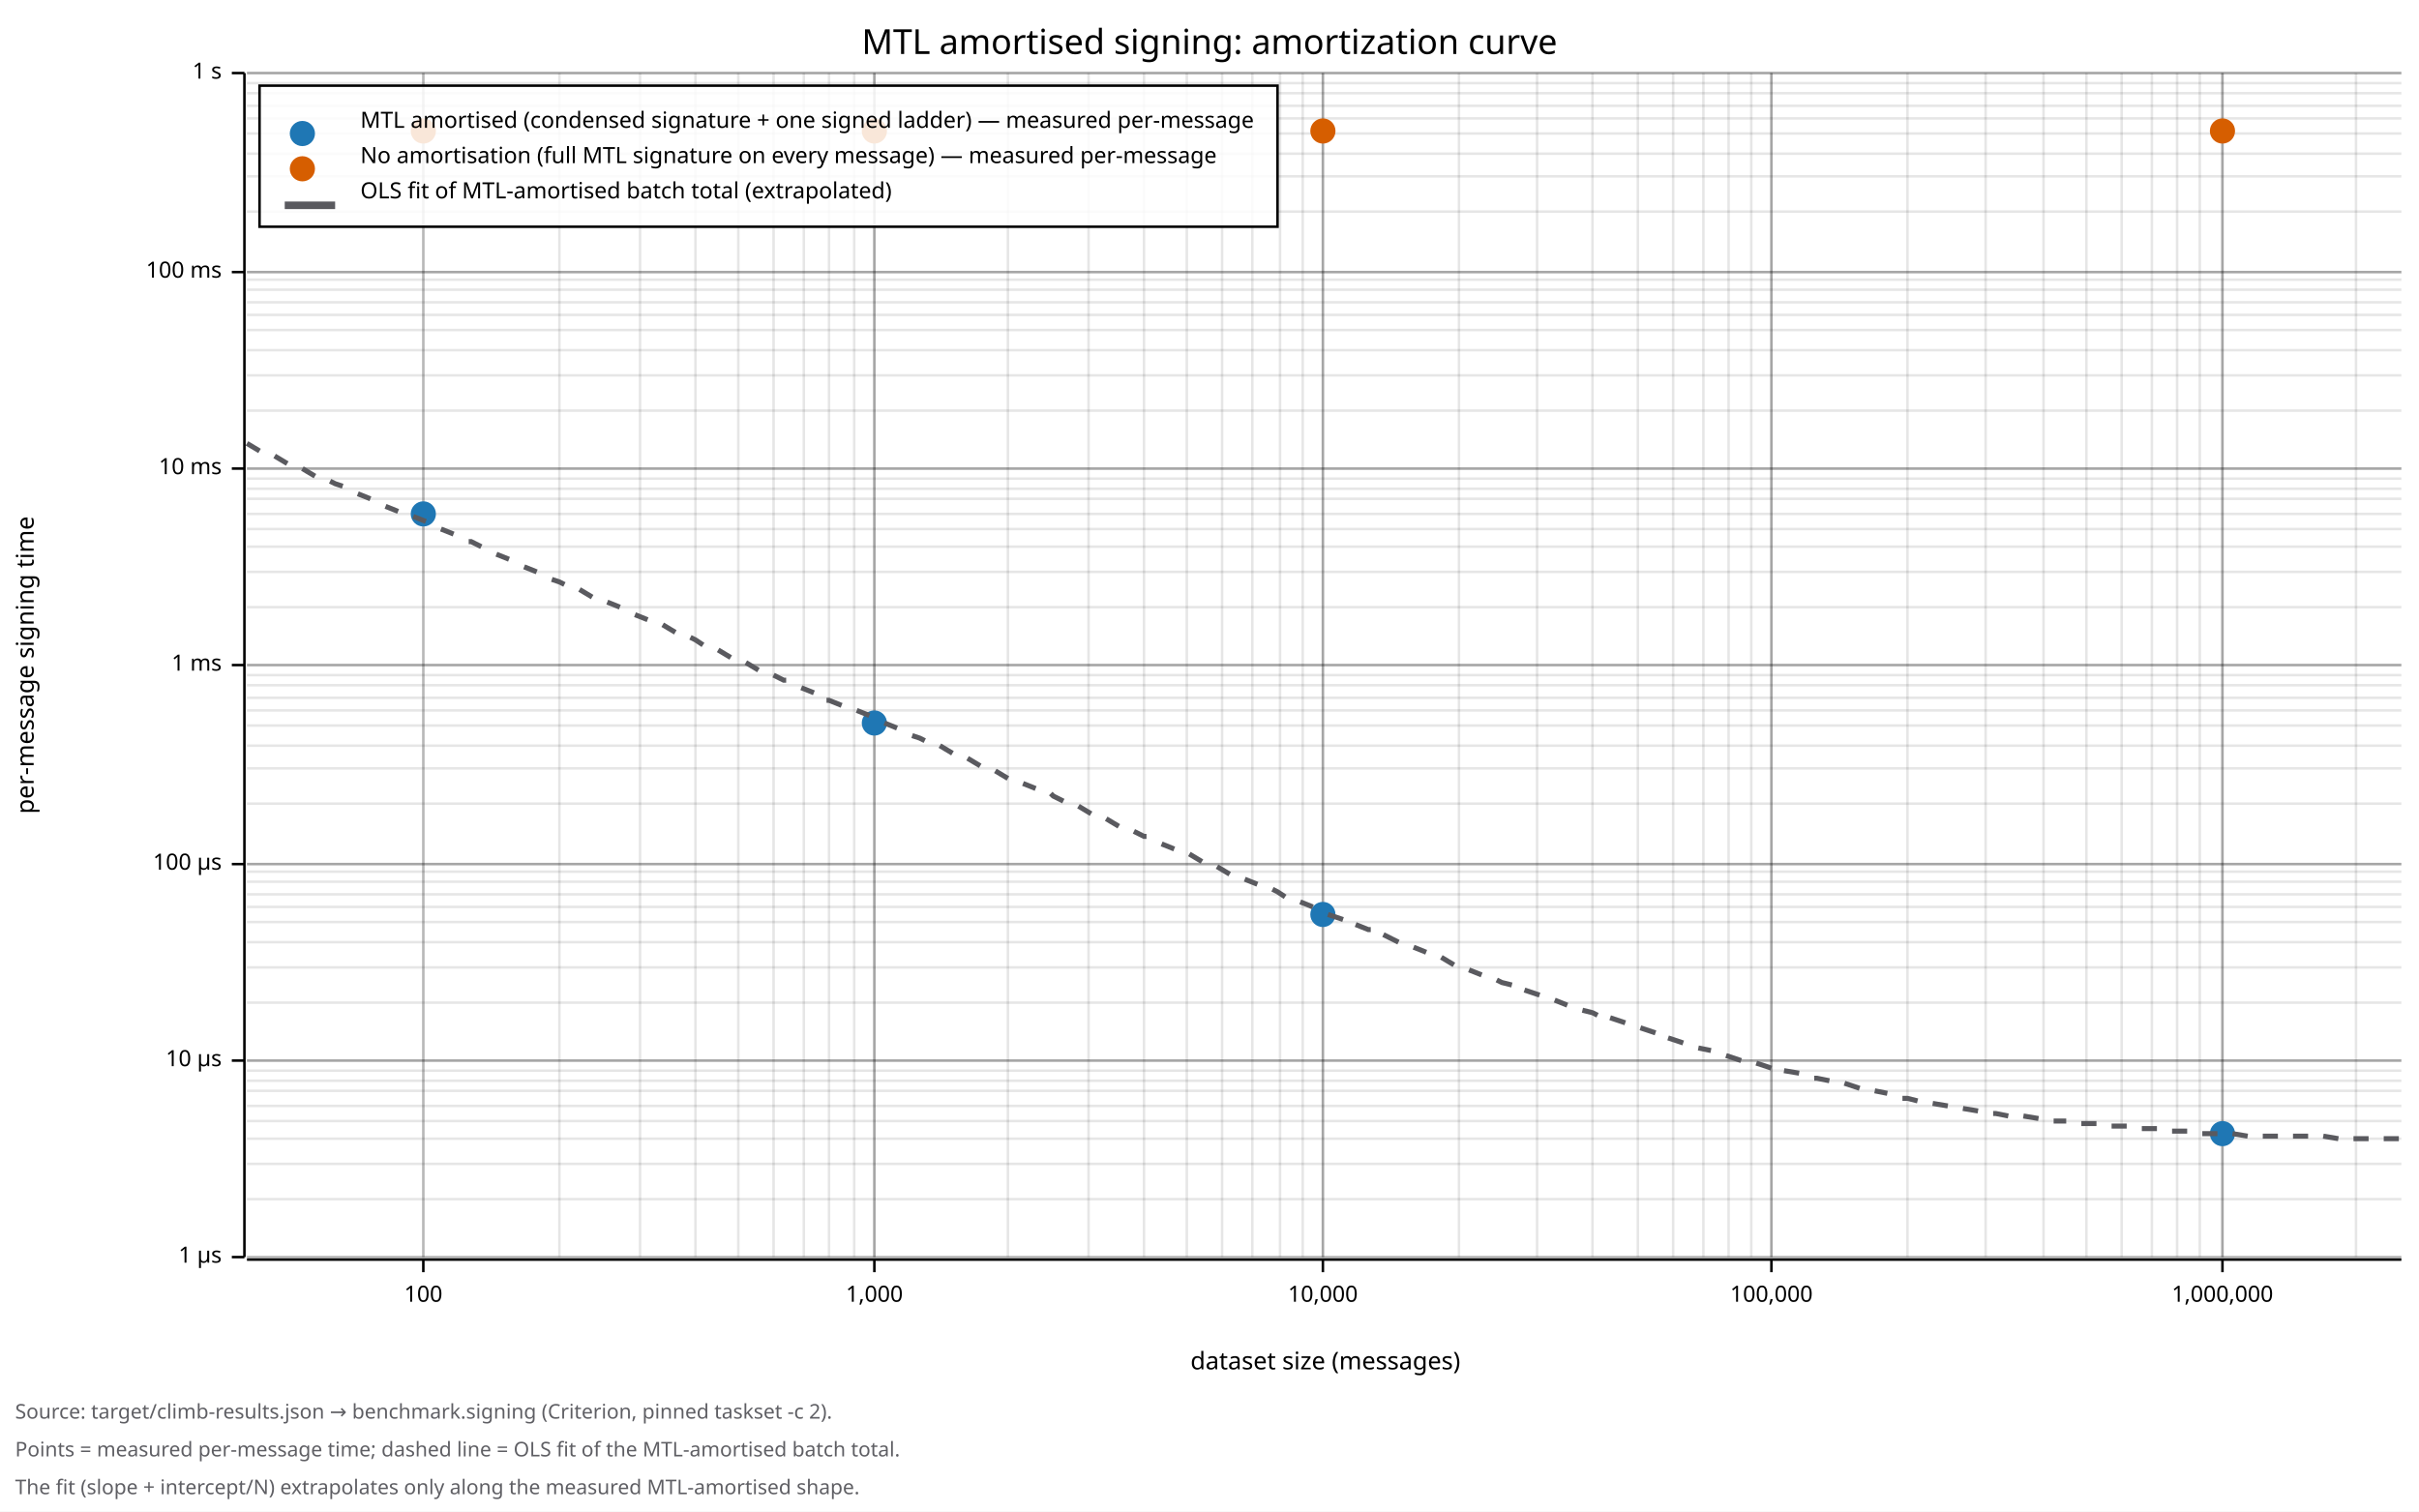
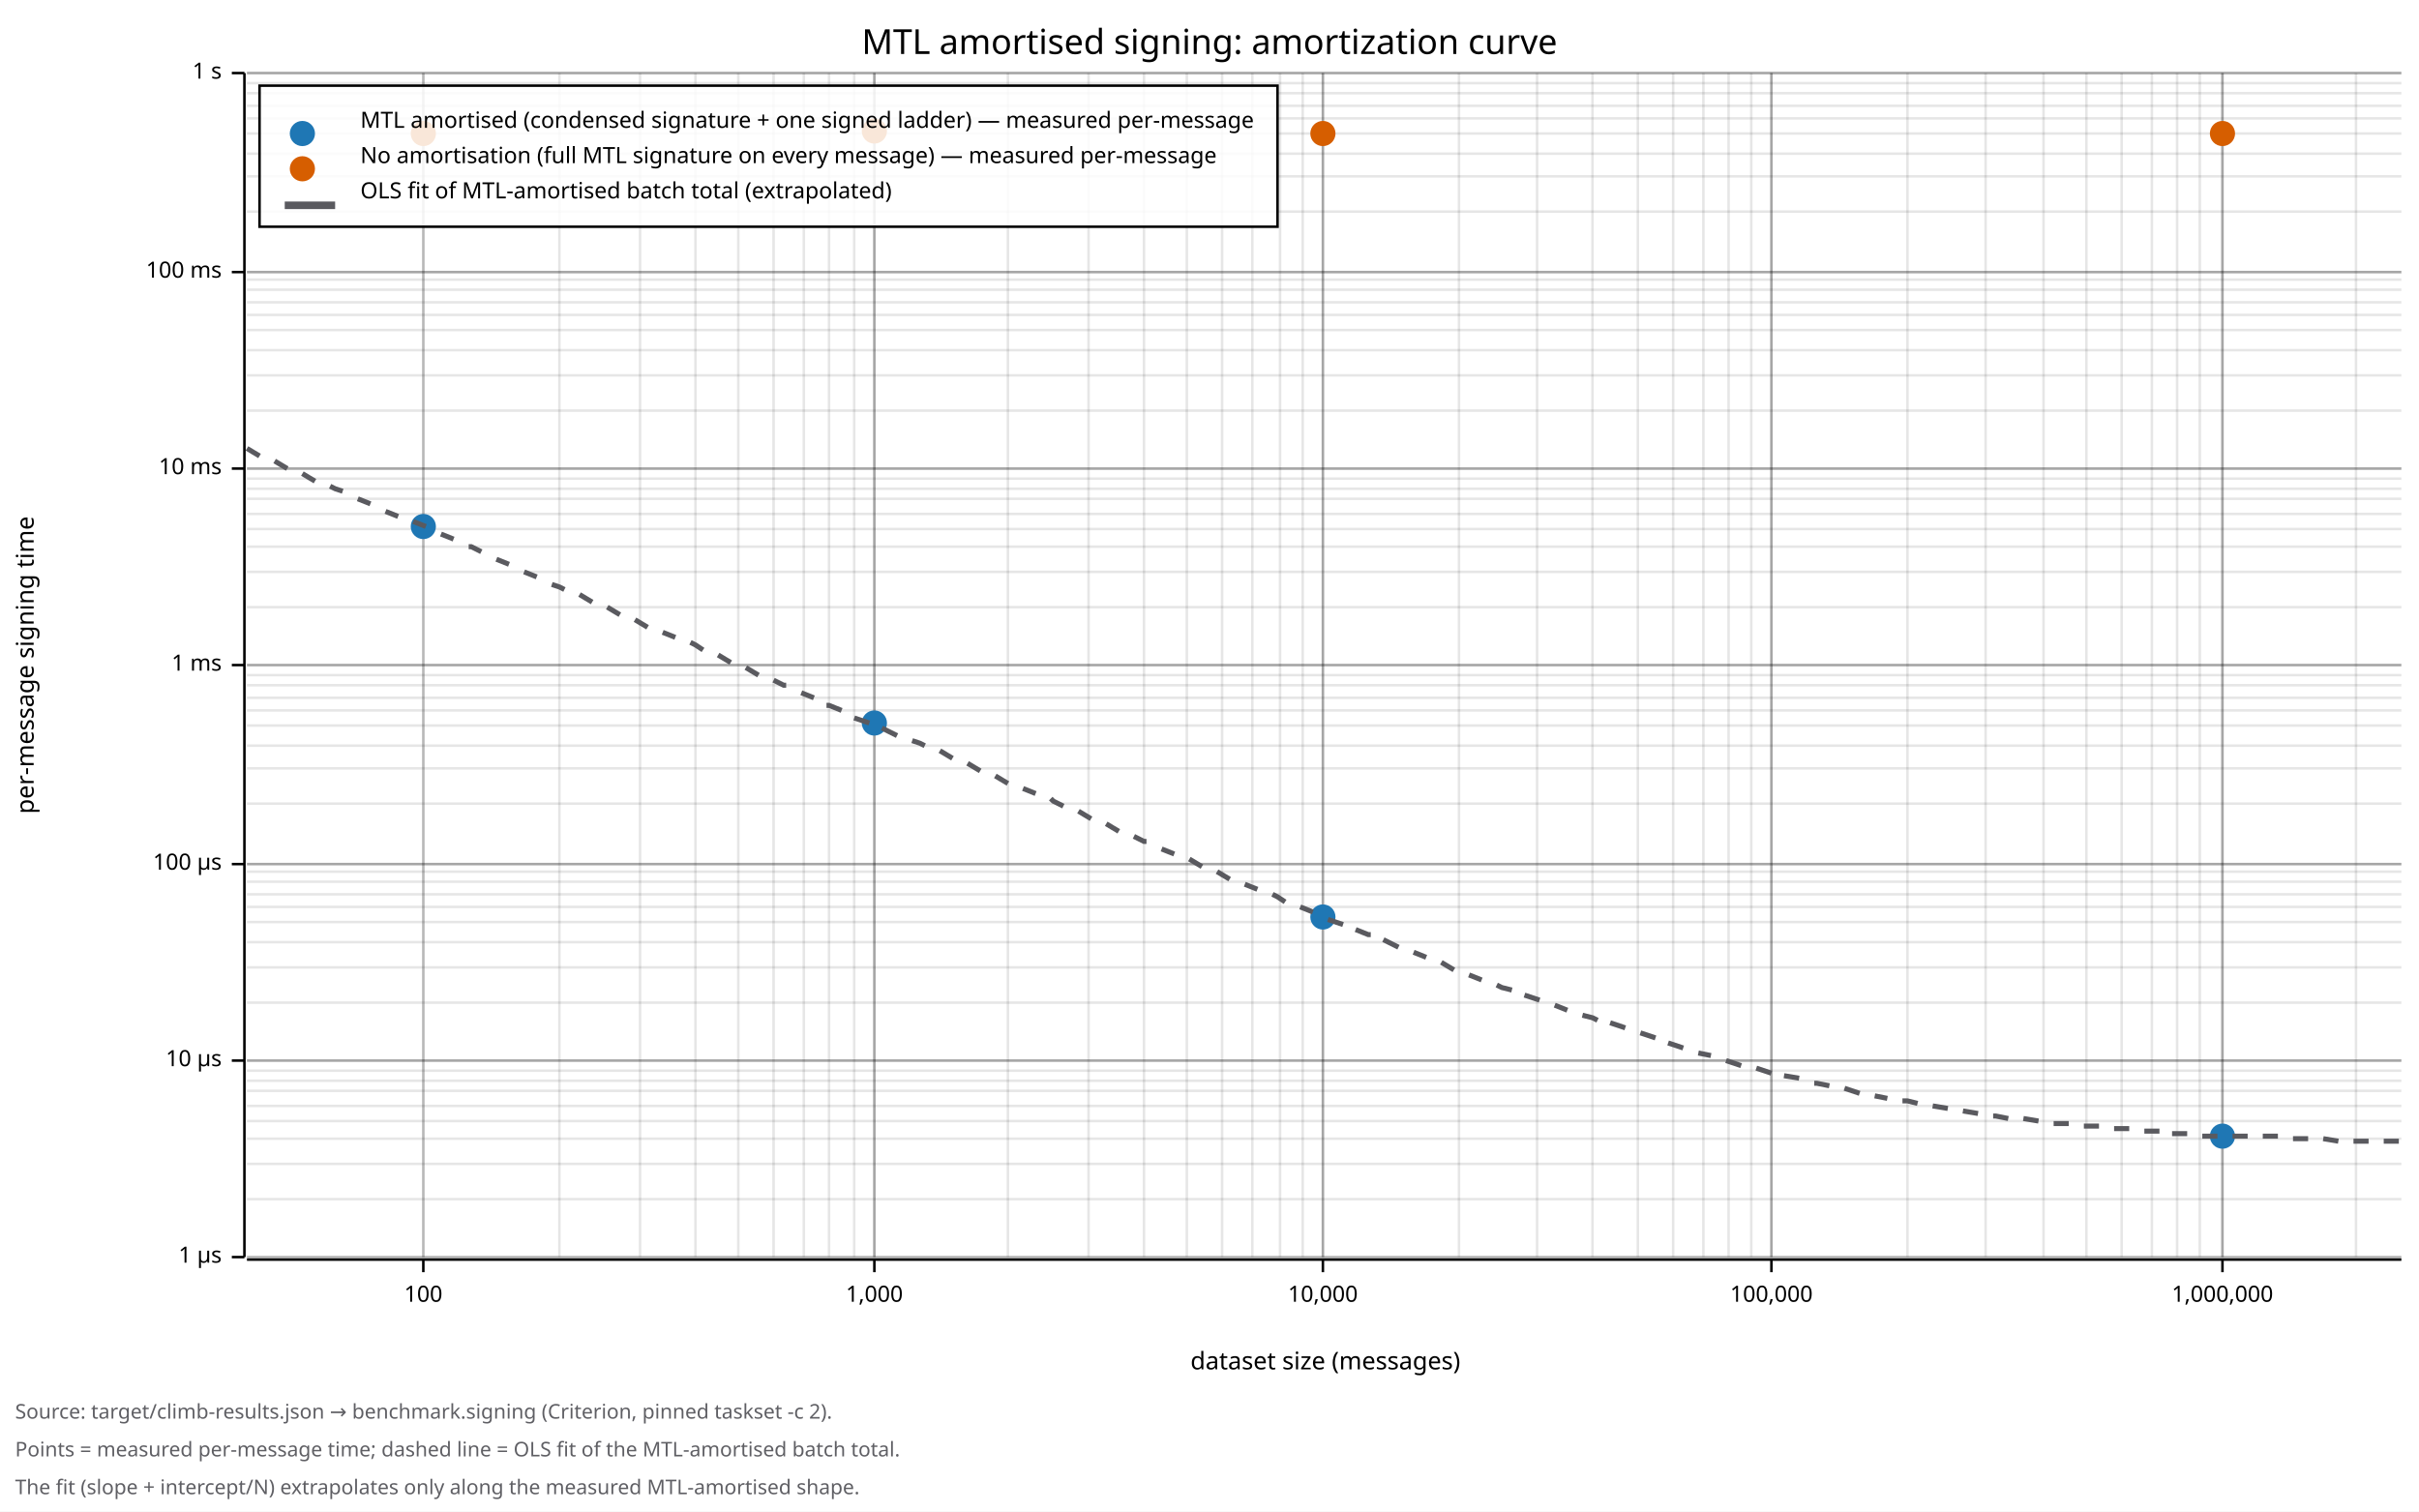
<svg xmlns="http://www.w3.org/2000/svg" width="960" height="600" viewBox="0 0 960 600">
  <rect x="0" y="0" width="960" height="600" opacity="1" fill="#FFFFFF" stroke="none" />
  <text x="480" y="11" dy="0.76em" text-anchor="middle" font-family="sans-serif" font-size="13.71" opacity="1" fill="#000000">
MTL amortised signing: amortization curve
</text>
  <line opacity="0.1" stroke="#000000" stroke-width="1" x1="168" y1="499" x2="168" y2="29" />
  <line opacity="0.1" stroke="#000000" stroke-width="1" x1="222" y1="499" x2="222" y2="29" />
  <line opacity="0.1" stroke="#000000" stroke-width="1" x1="254" y1="499" x2="254" y2="29" />
  <line opacity="0.1" stroke="#000000" stroke-width="1" x1="276" y1="499" x2="276" y2="29" />
  <line opacity="0.1" stroke="#000000" stroke-width="1" x1="293" y1="499" x2="293" y2="29" />
  <line opacity="0.1" stroke="#000000" stroke-width="1" x1="307" y1="499" x2="307" y2="29" />
  <line opacity="0.1" stroke="#000000" stroke-width="1" x1="319" y1="499" x2="319" y2="29" />
  <line opacity="0.1" stroke="#000000" stroke-width="1" x1="329" y1="499" x2="329" y2="29" />
  <line opacity="0.1" stroke="#000000" stroke-width="1" x1="339" y1="499" x2="339" y2="29" />
  <line opacity="0.1" stroke="#000000" stroke-width="1" x1="347" y1="499" x2="347" y2="29" />
  <line opacity="0.1" stroke="#000000" stroke-width="1" x1="347" y1="499" x2="347" y2="29" />
  <line opacity="0.1" stroke="#000000" stroke-width="1" x1="400" y1="499" x2="400" y2="29" />
  <line opacity="0.1" stroke="#000000" stroke-width="1" x1="432" y1="499" x2="432" y2="29" />
  <line opacity="0.1" stroke="#000000" stroke-width="1" x1="454" y1="499" x2="454" y2="29" />
  <line opacity="0.1" stroke="#000000" stroke-width="1" x1="471" y1="499" x2="471" y2="29" />
  <line opacity="0.1" stroke="#000000" stroke-width="1" x1="485" y1="499" x2="485" y2="29" />
  <line opacity="0.1" stroke="#000000" stroke-width="1" x1="497" y1="499" x2="497" y2="29" />
  <line opacity="0.1" stroke="#000000" stroke-width="1" x1="508" y1="499" x2="508" y2="29" />
  <line opacity="0.1" stroke="#000000" stroke-width="1" x1="517" y1="499" x2="517" y2="29" />
  <line opacity="0.1" stroke="#000000" stroke-width="1" x1="525" y1="499" x2="525" y2="29" />
  <line opacity="0.1" stroke="#000000" stroke-width="1" x1="525" y1="499" x2="525" y2="29" />
  <line opacity="0.1" stroke="#000000" stroke-width="1" x1="579" y1="499" x2="579" y2="29" />
  <line opacity="0.1" stroke="#000000" stroke-width="1" x1="610" y1="499" x2="610" y2="29" />
  <line opacity="0.1" stroke="#000000" stroke-width="1" x1="632" y1="499" x2="632" y2="29" />
  <line opacity="0.1" stroke="#000000" stroke-width="1" x1="650" y1="499" x2="650" y2="29" />
  <line opacity="0.1" stroke="#000000" stroke-width="1" x1="664" y1="499" x2="664" y2="29" />
  <line opacity="0.1" stroke="#000000" stroke-width="1" x1="676" y1="499" x2="676" y2="29" />
  <line opacity="0.1" stroke="#000000" stroke-width="1" x1="686" y1="499" x2="686" y2="29" />
  <line opacity="0.1" stroke="#000000" stroke-width="1" x1="695" y1="499" x2="695" y2="29" />
  <line opacity="0.1" stroke="#000000" stroke-width="1" x1="703" y1="499" x2="703" y2="29" />
  <line opacity="0.1" stroke="#000000" stroke-width="1" x1="703" y1="499" x2="703" y2="29" />
  <line opacity="0.1" stroke="#000000" stroke-width="1" x1="757" y1="499" x2="757" y2="29" />
  <line opacity="0.1" stroke="#000000" stroke-width="1" x1="788" y1="499" x2="788" y2="29" />
  <line opacity="0.1" stroke="#000000" stroke-width="1" x1="811" y1="499" x2="811" y2="29" />
  <line opacity="0.1" stroke="#000000" stroke-width="1" x1="828" y1="499" x2="828" y2="29" />
  <line opacity="0.1" stroke="#000000" stroke-width="1" x1="842" y1="499" x2="842" y2="29" />
  <line opacity="0.1" stroke="#000000" stroke-width="1" x1="854" y1="499" x2="854" y2="29" />
  <line opacity="0.1" stroke="#000000" stroke-width="1" x1="864" y1="499" x2="864" y2="29" />
  <line opacity="0.1" stroke="#000000" stroke-width="1" x1="873" y1="499" x2="873" y2="29" />
  <line opacity="0.1" stroke="#000000" stroke-width="1" x1="882" y1="499" x2="882" y2="29" />
  <line opacity="0.1" stroke="#000000" stroke-width="1" x1="882" y1="499" x2="882" y2="29" />
  <line opacity="0.1" stroke="#000000" stroke-width="1" x1="935" y1="499" x2="935" y2="29" />
  <line opacity="0.1" stroke="#000000" stroke-width="1" x1="98" y1="499" x2="953" y2="499" />
  <line opacity="0.1" stroke="#000000" stroke-width="1" x1="98" y1="476" x2="953" y2="476" />
  <line opacity="0.1" stroke="#000000" stroke-width="1" x1="98" y1="462" x2="953" y2="462" />
  <line opacity="0.1" stroke="#000000" stroke-width="1" x1="98" y1="452" x2="953" y2="452" />
  <line opacity="0.1" stroke="#000000" stroke-width="1" x1="98" y1="445" x2="953" y2="445" />
  <line opacity="0.1" stroke="#000000" stroke-width="1" x1="98" y1="439" x2="953" y2="439" />
  <line opacity="0.1" stroke="#000000" stroke-width="1" x1="98" y1="433" x2="953" y2="433" />
  <line opacity="0.1" stroke="#000000" stroke-width="1" x1="98" y1="429" x2="953" y2="429" />
  <line opacity="0.1" stroke="#000000" stroke-width="1" x1="98" y1="425" x2="953" y2="425" />
  <line opacity="0.1" stroke="#000000" stroke-width="1" x1="98" y1="421" x2="953" y2="421" />
  <line opacity="0.1" stroke="#000000" stroke-width="1" x1="98" y1="421" x2="953" y2="421" />
  <line opacity="0.1" stroke="#000000" stroke-width="1" x1="98" y1="398" x2="953" y2="398" />
  <line opacity="0.1" stroke="#000000" stroke-width="1" x1="98" y1="384" x2="953" y2="384" />
  <line opacity="0.1" stroke="#000000" stroke-width="1" x1="98" y1="374" x2="953" y2="374" />
  <line opacity="0.1" stroke="#000000" stroke-width="1" x1="98" y1="366" x2="953" y2="366" />
  <line opacity="0.1" stroke="#000000" stroke-width="1" x1="98" y1="360" x2="953" y2="360" />
  <line opacity="0.1" stroke="#000000" stroke-width="1" x1="98" y1="355" x2="953" y2="355" />
  <line opacity="0.1" stroke="#000000" stroke-width="1" x1="98" y1="350" x2="953" y2="350" />
  <line opacity="0.1" stroke="#000000" stroke-width="1" x1="98" y1="346" x2="953" y2="346" />
  <line opacity="0.1" stroke="#000000" stroke-width="1" x1="98" y1="343" x2="953" y2="343" />
  <line opacity="0.1" stroke="#000000" stroke-width="1" x1="98" y1="343" x2="953" y2="343" />
  <line opacity="0.1" stroke="#000000" stroke-width="1" x1="98" y1="319" x2="953" y2="319" />
  <line opacity="0.1" stroke="#000000" stroke-width="1" x1="98" y1="305" x2="953" y2="305" />
  <line opacity="0.1" stroke="#000000" stroke-width="1" x1="98" y1="296" x2="953" y2="296" />
  <line opacity="0.1" stroke="#000000" stroke-width="1" x1="98" y1="288" x2="953" y2="288" />
  <line opacity="0.1" stroke="#000000" stroke-width="1" x1="98" y1="282" x2="953" y2="282" />
  <line opacity="0.1" stroke="#000000" stroke-width="1" x1="98" y1="277" x2="953" y2="277" />
  <line opacity="0.1" stroke="#000000" stroke-width="1" x1="98" y1="272" x2="953" y2="272" />
  <line opacity="0.1" stroke="#000000" stroke-width="1" x1="98" y1="268" x2="953" y2="268" />
  <line opacity="0.1" stroke="#000000" stroke-width="1" x1="98" y1="264" x2="953" y2="264" />
  <line opacity="0.1" stroke="#000000" stroke-width="1" x1="98" y1="264" x2="953" y2="264" />
  <line opacity="0.1" stroke="#000000" stroke-width="1" x1="98" y1="241" x2="953" y2="241" />
  <line opacity="0.1" stroke="#000000" stroke-width="1" x1="98" y1="227" x2="953" y2="227" />
  <line opacity="0.1" stroke="#000000" stroke-width="1" x1="98" y1="217" x2="953" y2="217" />
  <line opacity="0.1" stroke="#000000" stroke-width="1" x1="98" y1="210" x2="953" y2="210" />
  <line opacity="0.1" stroke="#000000" stroke-width="1" x1="98" y1="204" x2="953" y2="204" />
  <line opacity="0.1" stroke="#000000" stroke-width="1" x1="98" y1="198" x2="953" y2="198" />
  <line opacity="0.1" stroke="#000000" stroke-width="1" x1="98" y1="194" x2="953" y2="194" />
  <line opacity="0.1" stroke="#000000" stroke-width="1" x1="98" y1="190" x2="953" y2="190" />
  <line opacity="0.1" stroke="#000000" stroke-width="1" x1="98" y1="186" x2="953" y2="186" />
  <line opacity="0.1" stroke="#000000" stroke-width="1" x1="98" y1="186" x2="953" y2="186" />
  <line opacity="0.1" stroke="#000000" stroke-width="1" x1="98" y1="163" x2="953" y2="163" />
  <line opacity="0.1" stroke="#000000" stroke-width="1" x1="98" y1="149" x2="953" y2="149" />
  <line opacity="0.1" stroke="#000000" stroke-width="1" x1="98" y1="139" x2="953" y2="139" />
  <line opacity="0.1" stroke="#000000" stroke-width="1" x1="98" y1="131" x2="953" y2="131" />
  <line opacity="0.1" stroke="#000000" stroke-width="1" x1="98" y1="125" x2="953" y2="125" />
  <line opacity="0.1" stroke="#000000" stroke-width="1" x1="98" y1="120" x2="953" y2="120" />
  <line opacity="0.1" stroke="#000000" stroke-width="1" x1="98" y1="115" x2="953" y2="115" />
  <line opacity="0.1" stroke="#000000" stroke-width="1" x1="98" y1="111" x2="953" y2="111" />
  <line opacity="0.1" stroke="#000000" stroke-width="1" x1="98" y1="108" x2="953" y2="108" />
  <line opacity="0.1" stroke="#000000" stroke-width="1" x1="98" y1="108" x2="953" y2="108" />
  <line opacity="0.1" stroke="#000000" stroke-width="1" x1="98" y1="84" x2="953" y2="84" />
  <line opacity="0.1" stroke="#000000" stroke-width="1" x1="98" y1="70" x2="953" y2="70" />
  <line opacity="0.1" stroke="#000000" stroke-width="1" x1="98" y1="61" x2="953" y2="61" />
  <line opacity="0.1" stroke="#000000" stroke-width="1" x1="98" y1="53" x2="953" y2="53" />
  <line opacity="0.1" stroke="#000000" stroke-width="1" x1="98" y1="47" x2="953" y2="47" />
  <line opacity="0.1" stroke="#000000" stroke-width="1" x1="98" y1="42" x2="953" y2="42" />
  <line opacity="0.1" stroke="#000000" stroke-width="1" x1="98" y1="37" x2="953" y2="37" />
  <line opacity="0.1" stroke="#000000" stroke-width="1" x1="98" y1="33" x2="953" y2="33" />
  <line opacity="0.1" stroke="#000000" stroke-width="1" x1="98" y1="29" x2="953" y2="29" />
  <line opacity="0.1" stroke="#000000" stroke-width="1" x1="98" y1="29" x2="953" y2="29" />
  <text x="6" y="264" dy="0.76em" text-anchor="middle" font-family="sans-serif" font-size="9.677" opacity="1" fill="#000000" transform="rotate(270, 6, 264)">
per-message signing time
</text>
  <text x="526" y="546" dy="-0.5ex" text-anchor="middle" font-family="sans-serif" font-size="9.677" opacity="1" fill="#000000">
dataset size (messages)
</text>
  <line opacity="0.2" stroke="#000000" stroke-width="1" x1="168" y1="499" x2="168" y2="29" />
  <line opacity="0.2" stroke="#000000" stroke-width="1" x1="347" y1="499" x2="347" y2="29" />
  <line opacity="0.2" stroke="#000000" stroke-width="1" x1="525" y1="499" x2="525" y2="29" />
  <line opacity="0.2" stroke="#000000" stroke-width="1" x1="703" y1="499" x2="703" y2="29" />
  <line opacity="0.2" stroke="#000000" stroke-width="1" x1="882" y1="499" x2="882" y2="29" />
  <line opacity="0.2" stroke="#000000" stroke-width="1" x1="98" y1="499" x2="953" y2="499" />
  <line opacity="0.2" stroke="#000000" stroke-width="1" x1="98" y1="421" x2="953" y2="421" />
  <line opacity="0.2" stroke="#000000" stroke-width="1" x1="98" y1="343" x2="953" y2="343" />
  <line opacity="0.2" stroke="#000000" stroke-width="1" x1="98" y1="264" x2="953" y2="264" />
  <line opacity="0.2" stroke="#000000" stroke-width="1" x1="98" y1="186" x2="953" y2="186" />
  <line opacity="0.2" stroke="#000000" stroke-width="1" x1="98" y1="108" x2="953" y2="108" />
  <line opacity="0.2" stroke="#000000" stroke-width="1" x1="98" y1="29" x2="953" y2="29" />
  <polyline fill="none" opacity="1" stroke="#000000" stroke-width="1" points="97,29 97,499 " />
  <text x="88" y="499" dy="0.5ex" text-anchor="end" font-family="sans-serif" font-size="8.871" opacity="1" fill="#000000">
1 µs
</text>
  <polyline fill="none" opacity="1" stroke="#000000" stroke-width="1" points="92,499 97,499 " />
  <text x="88" y="421" dy="0.5ex" text-anchor="end" font-family="sans-serif" font-size="8.871" opacity="1" fill="#000000">
10 µs
</text>
  <polyline fill="none" opacity="1" stroke="#000000" stroke-width="1" points="92,421 97,421 " />
  <text x="88" y="343" dy="0.5ex" text-anchor="end" font-family="sans-serif" font-size="8.871" opacity="1" fill="#000000">
100 µs
</text>
  <polyline fill="none" opacity="1" stroke="#000000" stroke-width="1" points="92,343 97,343 " />
  <text x="88" y="264" dy="0.5ex" text-anchor="end" font-family="sans-serif" font-size="8.871" opacity="1" fill="#000000">
1 ms
</text>
  <polyline fill="none" opacity="1" stroke="#000000" stroke-width="1" points="92,264 97,264 " />
  <text x="88" y="186" dy="0.5ex" text-anchor="end" font-family="sans-serif" font-size="8.871" opacity="1" fill="#000000">
10 ms
</text>
  <polyline fill="none" opacity="1" stroke="#000000" stroke-width="1" points="92,186 97,186 " />
  <text x="88" y="108" dy="0.5ex" text-anchor="end" font-family="sans-serif" font-size="8.871" opacity="1" fill="#000000">
100 ms
</text>
  <polyline fill="none" opacity="1" stroke="#000000" stroke-width="1" points="92,108 97,108 " />
  <text x="88" y="29" dy="0.5ex" text-anchor="end" font-family="sans-serif" font-size="8.871" opacity="1" fill="#000000">
1 s
</text>
  <polyline fill="none" opacity="1" stroke="#000000" stroke-width="1" points="92,29 97,29 " />
  <polyline fill="none" opacity="1" stroke="#000000" stroke-width="1" points="98,500 953,500 " />
  <text x="168" y="510" dy="0.76em" text-anchor="middle" font-family="sans-serif" font-size="8.871" opacity="1" fill="#000000">
100
</text>
  <polyline fill="none" opacity="1" stroke="#000000" stroke-width="1" points="168,500 168,505 " />
  <text x="347" y="510" dy="0.76em" text-anchor="middle" font-family="sans-serif" font-size="8.871" opacity="1" fill="#000000">
1,000
</text>
  <polyline fill="none" opacity="1" stroke="#000000" stroke-width="1" points="347,500 347,505 " />
  <text x="525" y="510" dy="0.76em" text-anchor="middle" font-family="sans-serif" font-size="8.871" opacity="1" fill="#000000">
10,000
</text>
  <polyline fill="none" opacity="1" stroke="#000000" stroke-width="1" points="525,500 525,505 " />
  <text x="703" y="510" dy="0.76em" text-anchor="middle" font-family="sans-serif" font-size="8.871" opacity="1" fill="#000000">
100,000
</text>
  <polyline fill="none" opacity="1" stroke="#000000" stroke-width="1" points="703,500 703,505 " />
  <text x="882" y="510" dy="0.76em" text-anchor="middle" font-family="sans-serif" font-size="8.871" opacity="1" fill="#000000">
1,000,000
</text>
  <polyline fill="none" opacity="1" stroke="#000000" stroke-width="1" points="882,500 882,505 " />
-   <circle cx="168" cy="204" r="5" opacity="1" fill="#1F77B4" stroke="none" stroke-width="1" />
+   <circle cx="168" cy="209" r="5" opacity="1" fill="#1F77B4" stroke="none" stroke-width="1" />
  <circle cx="347" cy="287" r="5" opacity="1" fill="#1F77B4" stroke="none" stroke-width="1" />
-   <circle cx="525" cy="363" r="5" opacity="1" fill="#1F77B4" stroke="none" stroke-width="1" />
-   <circle cx="882" cy="450" r="5" opacity="1" fill="#1F77B4" stroke="none" stroke-width="1" />
-   <circle cx="168" cy="52" r="5" opacity="1" fill="#D65E00" stroke="none" stroke-width="1" />
+   <circle cx="525" cy="364" r="5" opacity="1" fill="#1F77B4" stroke="none" stroke-width="1" />
+   <circle cx="882" cy="451" r="5" opacity="1" fill="#1F77B4" stroke="none" stroke-width="1" />
+   <circle cx="168" cy="53" r="5" opacity="1" fill="#D65E00" stroke="none" stroke-width="1" />
  <circle cx="347" cy="52" r="5" opacity="1" fill="#D65E00" stroke="none" stroke-width="1" />
-   <circle cx="525" cy="52" r="5" opacity="1" fill="#D65E00" stroke="none" stroke-width="1" />
-   <circle cx="882" cy="52" r="5" opacity="1" fill="#D65E00" stroke="none" stroke-width="1" />
-   <polyline fill="none" opacity="1" stroke="#5A5A5F" stroke-width="2" points="98,176 103,179 " />
-   <polyline fill="none" opacity="1" stroke="#5A5A5F" stroke-width="2" points="109,181 114,184 " />
-   <polyline fill="none" opacity="1" stroke="#5A5A5F" stroke-width="2" points="120,186 125,189 " />
-   <polyline fill="none" opacity="1" stroke="#5A5A5F" stroke-width="2" points="131,191 133,192 136,193 " />
-   <polyline fill="none" opacity="1" stroke="#5A5A5F" stroke-width="2" points="142,196 147,198 " />
-   <polyline fill="none" opacity="1" stroke="#5A5A5F" stroke-width="2" points="153,201 158,203 " />
-   <polyline fill="none" opacity="1" stroke="#5A5A5F" stroke-width="2" points="164,205 169,207 169,207 " />
-   <polyline fill="none" opacity="1" stroke="#5A5A5F" stroke-width="2" points="175,210 180,212 " />
-   <polyline fill="none" opacity="1" stroke="#5A5A5F" stroke-width="2" points="186,215 187,215 191,217 " />
-   <polyline fill="none" opacity="1" stroke="#5A5A5F" stroke-width="2" points="197,220 202,222 " />
-   <polyline fill="none" opacity="1" stroke="#5A5A5F" stroke-width="2" points="208,225 213,227 " />
-   <polyline fill="none" opacity="1" stroke="#5A5A5F" stroke-width="2" points="219,230 222,231 224,232 " />
-   <polyline fill="none" opacity="1" stroke="#5A5A5F" stroke-width="2" points="230,234 235,237 " />
-   <polyline fill="none" opacity="1" stroke="#5A5A5F" stroke-width="2" points="241,239 246,241 " />
-   <polyline fill="none" opacity="1" stroke="#5A5A5F" stroke-width="2" points="252,244 257,246 " />
-   <polyline fill="none" opacity="1" stroke="#5A5A5F" stroke-width="2" points="263,248 268,251 " />
-   <polyline fill="none" opacity="1" stroke="#5A5A5F" stroke-width="2" points="274,253 276,254 279,256 " />
-   <polyline fill="none" opacity="1" stroke="#5A5A5F" stroke-width="2" points="285,258 290,261 " />
-   <polyline fill="none" opacity="1" stroke="#5A5A5F" stroke-width="2" points="296,263 301,266 " />
-   <polyline fill="none" opacity="1" stroke="#5A5A5F" stroke-width="2" points="307,268 311,270 312,270 " />
-   <polyline fill="none" opacity="1" stroke="#5A5A5F" stroke-width="2" points="318,273 323,275 " />
-   <polyline fill="none" opacity="1" stroke="#5A5A5F" stroke-width="2" points="328,278 329,278 334,280 " />
-   <polyline fill="none" opacity="1" stroke="#5A5A5F" stroke-width="2" points="340,282 345,284 " />
-   <polyline fill="none" opacity="1" stroke="#5A5A5F" stroke-width="2" points="351,287 356,289 " />
-   <polyline fill="none" opacity="1" stroke="#5A5A5F" stroke-width="2" points="362,292 365,293 367,294 " />
-   <polyline fill="none" opacity="1" stroke="#5A5A5F" stroke-width="2" points="373,296 378,299 " />
-   <polyline fill="none" opacity="1" stroke="#5A5A5F" stroke-width="2" points="384,301 389,304 " />
-   <polyline fill="none" opacity="1" stroke="#5A5A5F" stroke-width="2" points="395,306 400,309 " />
-   <polyline fill="none" opacity="1" stroke="#5A5A5F" stroke-width="2" points="406,311 411,313 " />
-   <polyline fill="none" opacity="1" stroke="#5A5A5F" stroke-width="2" points="417,315 418,316 422,318 " />
-   <polyline fill="none" opacity="1" stroke="#5A5A5F" stroke-width="2" points="428,320 433,323 " />
-   <polyline fill="none" opacity="1" stroke="#5A5A5F" stroke-width="2" points="439,325 444,328 " />
-   <polyline fill="none" opacity="1" stroke="#5A5A5F" stroke-width="2" points="450,330 454,332 455,332 " />
-   <polyline fill="none" opacity="1" stroke="#5A5A5F" stroke-width="2" points="461,335 466,337 " />
-   <polyline fill="none" opacity="1" stroke="#5A5A5F" stroke-width="2" points="472,339 472,339 477,342 " />
-   <polyline fill="none" opacity="1" stroke="#5A5A5F" stroke-width="2" points="483,344 488,347 " />
-   <polyline fill="none" opacity="1" stroke="#5A5A5F" stroke-width="2" points="494,349 499,351 " />
-   <polyline fill="none" opacity="1" stroke="#5A5A5F" stroke-width="2" points="505,353 507,354 510,356 " />
-   <polyline fill="none" opacity="1" stroke="#5A5A5F" stroke-width="2" points="516,358 521,360 " />
-   <polyline fill="none" opacity="1" stroke="#5A5A5F" stroke-width="2" points="527,363 533,365 " />
-   <polyline fill="none" opacity="1" stroke="#5A5A5F" stroke-width="2" points="538,367 543,369 544,369 " />
-   <polyline fill="none" opacity="1" stroke="#5A5A5F" stroke-width="2" points="549,371 555,374 " />
-   <polyline fill="none" opacity="1" stroke="#5A5A5F" stroke-width="2" points="561,376 561,376 566,378 " />
-   <polyline fill="none" opacity="1" stroke="#5A5A5F" stroke-width="2" points="572,380 577,383 " />
-   <polyline fill="none" opacity="1" stroke="#5A5A5F" stroke-width="2" points="583,385 588,387 " />
-   <polyline fill="none" opacity="1" stroke="#5A5A5F" stroke-width="2" points="594,389 596,390 600,391 " />
-   <polyline fill="none" opacity="1" stroke="#5A5A5F" stroke-width="2" points="605,393 611,395 " />
-   <polyline fill="none" opacity="1" stroke="#5A5A5F" stroke-width="2" points="617,397 622,399 " />
-   <polyline fill="none" opacity="1" stroke="#5A5A5F" stroke-width="2" points="628,401 632,402 634,403 " />
-   <polyline fill="none" opacity="1" stroke="#5A5A5F" stroke-width="2" points="639,404 645,406 " />
-   <polyline fill="none" opacity="1" stroke="#5A5A5F" stroke-width="2" points="651,408 657,410 " />
-   <polyline fill="none" opacity="1" stroke="#5A5A5F" stroke-width="2" points="662,412 668,414 " />
-   <polyline fill="none" opacity="1" stroke="#5A5A5F" stroke-width="2" points="674,416 679,417 " />
-   <polyline fill="none" opacity="1" stroke="#5A5A5F" stroke-width="2" points="685,419 691,421 " />
-   <polyline fill="none" opacity="1" stroke="#5A5A5F" stroke-width="2" points="697,422 703,424 " />
-   <polyline fill="none" opacity="1" stroke="#5A5A5F" stroke-width="2" points="708,425 714,426 " />
-   <polyline fill="none" opacity="1" stroke="#5A5A5F" stroke-width="2" points="720,428 721,428 726,429 " />
-   <polyline fill="none" opacity="1" stroke="#5A5A5F" stroke-width="2" points="732,430 738,432 " />
-   <polyline fill="none" opacity="1" stroke="#5A5A5F" stroke-width="2" points="744,433 749,434 " />
-   <polyline fill="none" opacity="1" stroke="#5A5A5F" stroke-width="2" points="755,436 757,436 761,437 " />
-   <polyline fill="none" opacity="1" stroke="#5A5A5F" stroke-width="2" points="767,438 773,439 " />
-   <polyline fill="none" opacity="1" stroke="#5A5A5F" stroke-width="2" points="779,440 785,441 " />
-   <polyline fill="none" opacity="1" stroke="#5A5A5F" stroke-width="2" points="791,442 792,442 797,443 " />
-   <polyline fill="none" opacity="1" stroke="#5A5A5F" stroke-width="2" points="803,443 809,444 " />
-   <polyline fill="none" opacity="1" stroke="#5A5A5F" stroke-width="2" points="815,445 820,445 " />
-   <polyline fill="none" opacity="1" stroke="#5A5A5F" stroke-width="2" points="826,446 828,446 832,446 " />
-   <polyline fill="none" opacity="1" stroke="#5A5A5F" stroke-width="2" points="838,447 844,447 " />
-   <polyline fill="none" opacity="1" stroke="#5A5A5F" stroke-width="2" points="850,448 856,448 " />
-   <polyline fill="none" opacity="1" stroke="#5A5A5F" stroke-width="2" points="862,449 863,449 868,449 " />
-   <polyline fill="none" opacity="1" stroke="#5A5A5F" stroke-width="2" points="874,450 880,450 " />
-   <polyline fill="none" opacity="1" stroke="#5A5A5F" stroke-width="2" points="886,450 892,451 " />
+   <circle cx="525" cy="53" r="5" opacity="1" fill="#D65E00" stroke="none" stroke-width="1" />
+   <circle cx="882" cy="53" r="5" opacity="1" fill="#D65E00" stroke="none" stroke-width="1" />
+   <polyline fill="none" opacity="1" stroke="#5A5A5F" stroke-width="2" points="98,178 103,181 " />
+   <polyline fill="none" opacity="1" stroke="#5A5A5F" stroke-width="2" points="109,183 114,186 " />
+   <polyline fill="none" opacity="1" stroke="#5A5A5F" stroke-width="2" points="120,188 125,191 " />
+   <polyline fill="none" opacity="1" stroke="#5A5A5F" stroke-width="2" points="131,193 133,194 136,195 " />
+   <polyline fill="none" opacity="1" stroke="#5A5A5F" stroke-width="2" points="142,198 147,200 " />
+   <polyline fill="none" opacity="1" stroke="#5A5A5F" stroke-width="2" points="153,203 158,205 " />
+   <polyline fill="none" opacity="1" stroke="#5A5A5F" stroke-width="2" points="164,207 169,209 169,209 " />
+   <polyline fill="none" opacity="1" stroke="#5A5A5F" stroke-width="2" points="175,212 180,214 " />
+   <polyline fill="none" opacity="1" stroke="#5A5A5F" stroke-width="2" points="186,217 187,217 191,219 " />
+   <polyline fill="none" opacity="1" stroke="#5A5A5F" stroke-width="2" points="197,222 202,224 " />
+   <polyline fill="none" opacity="1" stroke="#5A5A5F" stroke-width="2" points="208,227 213,229 " />
+   <polyline fill="none" opacity="1" stroke="#5A5A5F" stroke-width="2" points="219,232 222,233 224,234 " />
+   <polyline fill="none" opacity="1" stroke="#5A5A5F" stroke-width="2" points="230,236 235,239 " />
+   <polyline fill="none" opacity="1" stroke="#5A5A5F" stroke-width="2" points="241,241 246,244 " />
+   <polyline fill="none" opacity="1" stroke="#5A5A5F" stroke-width="2" points="252,246 257,249 " />
+   <polyline fill="none" opacity="1" stroke="#5A5A5F" stroke-width="2" points="263,251 268,253 " />
+   <polyline fill="none" opacity="1" stroke="#5A5A5F" stroke-width="2" points="274,255 276,256 279,258 " />
+   <polyline fill="none" opacity="1" stroke="#5A5A5F" stroke-width="2" points="285,260 290,263 " />
+   <polyline fill="none" opacity="1" stroke="#5A5A5F" stroke-width="2" points="296,265 301,268 " />
+   <polyline fill="none" opacity="1" stroke="#5A5A5F" stroke-width="2" points="307,270 311,272 312,272 " />
+   <polyline fill="none" opacity="1" stroke="#5A5A5F" stroke-width="2" points="318,275 323,277 " />
+   <polyline fill="none" opacity="1" stroke="#5A5A5F" stroke-width="2" points="328,280 329,280 334,282 " />
+   <polyline fill="none" opacity="1" stroke="#5A5A5F" stroke-width="2" points="339,285 345,287 " />
+   <polyline fill="none" opacity="1" stroke="#5A5A5F" stroke-width="2" points="350,289 356,292 " />
+   <polyline fill="none" opacity="1" stroke="#5A5A5F" stroke-width="2" points="362,294 365,295 367,296 " />
+   <polyline fill="none" opacity="1" stroke="#5A5A5F" stroke-width="2" points="373,298 378,301 " />
+   <polyline fill="none" opacity="1" stroke="#5A5A5F" stroke-width="2" points="384,303 389,306 " />
+   <polyline fill="none" opacity="1" stroke="#5A5A5F" stroke-width="2" points="395,308 400,311 " />
+   <polyline fill="none" opacity="1" stroke="#5A5A5F" stroke-width="2" points="406,313 411,315 " />
+   <polyline fill="none" opacity="1" stroke="#5A5A5F" stroke-width="2" points="417,317 418,318 422,320 " />
+   <polyline fill="none" opacity="1" stroke="#5A5A5F" stroke-width="2" points="428,322 433,325 " />
+   <polyline fill="none" opacity="1" stroke="#5A5A5F" stroke-width="2" points="439,327 444,330 " />
+   <polyline fill="none" opacity="1" stroke="#5A5A5F" stroke-width="2" points="450,332 454,334 455,334 " />
+   <polyline fill="none" opacity="1" stroke="#5A5A5F" stroke-width="2" points="461,337 466,339 " />
+   <polyline fill="none" opacity="1" stroke="#5A5A5F" stroke-width="2" points="472,341 472,341 477,344 " />
+   <polyline fill="none" opacity="1" stroke="#5A5A5F" stroke-width="2" points="483,346 488,349 " />
+   <polyline fill="none" opacity="1" stroke="#5A5A5F" stroke-width="2" points="494,351 499,353 " />
+   <polyline fill="none" opacity="1" stroke="#5A5A5F" stroke-width="2" points="505,355 507,356 510,358 " />
+   <polyline fill="none" opacity="1" stroke="#5A5A5F" stroke-width="2" points="516,360 521,362 " />
+   <polyline fill="none" opacity="1" stroke="#5A5A5F" stroke-width="2" points="527,365 533,367 " />
+   <polyline fill="none" opacity="1" stroke="#5A5A5F" stroke-width="2" points="538,369 543,371 544,371 " />
+   <polyline fill="none" opacity="1" stroke="#5A5A5F" stroke-width="2" points="549,373 555,376 " />
+   <polyline fill="none" opacity="1" stroke="#5A5A5F" stroke-width="2" points="561,378 561,378 566,380 " />
+   <polyline fill="none" opacity="1" stroke="#5A5A5F" stroke-width="2" points="572,382 577,385 " />
+   <polyline fill="none" opacity="1" stroke="#5A5A5F" stroke-width="2" points="583,387 588,389 " />
+   <polyline fill="none" opacity="1" stroke="#5A5A5F" stroke-width="2" points="594,391 596,392 600,393 " />
+   <polyline fill="none" opacity="1" stroke="#5A5A5F" stroke-width="2" points="605,395 611,397 " />
+   <polyline fill="none" opacity="1" stroke="#5A5A5F" stroke-width="2" points="617,399 622,401 " />
+   <polyline fill="none" opacity="1" stroke="#5A5A5F" stroke-width="2" points="628,403 632,404 634,405 " />
+   <polyline fill="none" opacity="1" stroke="#5A5A5F" stroke-width="2" points="639,406 645,408 " />
+   <polyline fill="none" opacity="1" stroke="#5A5A5F" stroke-width="2" points="651,410 657,412 " />
+   <polyline fill="none" opacity="1" stroke="#5A5A5F" stroke-width="2" points="662,414 668,416 " />
+   <polyline fill="none" opacity="1" stroke="#5A5A5F" stroke-width="2" points="674,418 679,419 " />
+   <polyline fill="none" opacity="1" stroke="#5A5A5F" stroke-width="2" points="685,421 691,423 " />
+   <polyline fill="none" opacity="1" stroke="#5A5A5F" stroke-width="2" points="697,424 703,426 " />
+   <polyline fill="none" opacity="1" stroke="#5A5A5F" stroke-width="2" points="708,427 714,428 " />
+   <polyline fill="none" opacity="1" stroke="#5A5A5F" stroke-width="2" points="720,430 721,430 726,431 " />
+   <polyline fill="none" opacity="1" stroke="#5A5A5F" stroke-width="2" points="732,432 738,434 " />
+   <polyline fill="none" opacity="1" stroke="#5A5A5F" stroke-width="2" points="744,435 749,436 " />
+   <polyline fill="none" opacity="1" stroke="#5A5A5F" stroke-width="2" points="755,437 757,437 761,438 " />
+   <polyline fill="none" opacity="1" stroke="#5A5A5F" stroke-width="2" points="767,439 773,440 " />
+   <polyline fill="none" opacity="1" stroke="#5A5A5F" stroke-width="2" points="779,441 785,442 " />
+   <polyline fill="none" opacity="1" stroke="#5A5A5F" stroke-width="2" points="791,443 792,443 797,444 " />
+   <polyline fill="none" opacity="1" stroke="#5A5A5F" stroke-width="2" points="803,444 809,445 " />
+   <polyline fill="none" opacity="1" stroke="#5A5A5F" stroke-width="2" points="815,446 821,446 " />
+   <polyline fill="none" opacity="1" stroke="#5A5A5F" stroke-width="2" points="827,447 828,447 833,447 " />
+   <polyline fill="none" opacity="1" stroke="#5A5A5F" stroke-width="2" points="839,448 845,448 " />
+   <polyline fill="none" opacity="1" stroke="#5A5A5F" stroke-width="2" points="851,449 857,449 " />
+   <polyline fill="none" opacity="1" stroke="#5A5A5F" stroke-width="2" points="862,450 863,450 868,450 " />
+   <polyline fill="none" opacity="1" stroke="#5A5A5F" stroke-width="2" points="874,451 880,451 " />
+   <polyline fill="none" opacity="1" stroke="#5A5A5F" stroke-width="2" points="886,451 892,451 " />
  <polyline fill="none" opacity="1" stroke="#5A5A5F" stroke-width="2" points="898,451 899,451 904,451 " />
-   <polyline fill="none" opacity="1" stroke="#5A5A5F" stroke-width="2" points="910,451 916,451 " />
-   <polyline fill="none" opacity="1" stroke="#5A5A5F" stroke-width="2" points="922,451 928,452 " />
-   <polyline fill="none" opacity="1" stroke="#5A5A5F" stroke-width="2" points="934,452 935,452 940,452 " />
-   <polyline fill="none" opacity="1" stroke="#5A5A5F" stroke-width="2" points="946,452 952,452 " />
+   <polyline fill="none" opacity="1" stroke="#5A5A5F" stroke-width="2" points="910,452 916,452 " />
+   <polyline fill="none" opacity="1" stroke="#5A5A5F" stroke-width="2" points="922,452 928,453 " />
+   <polyline fill="none" opacity="1" stroke="#5A5A5F" stroke-width="2" points="934,453 935,453 940,453 " />
+   <polyline fill="none" opacity="1" stroke="#5A5A5F" stroke-width="2" points="946,453 952,453 " />
  <rect x="103" y="34" width="404" height="56" opacity="0.85" fill="#FFFFFF" stroke="none" />
  <rect x="103" y="34" width="404" height="56" opacity="1" fill="none" stroke="#000000" />
  <text x="143" y="44" dy="0.76em" text-anchor="start" font-family="sans-serif" font-size="8.871" opacity="1" fill="#000000">
MTL amortised (condensed signature + one signed ladder) — measured per-message
</text>
  <text x="143" y="58" dy="0.76em" text-anchor="start" font-family="sans-serif" font-size="8.871" opacity="1" fill="#000000">
No amortisation (full MTL signature on every message) — measured per-message
</text>
  <text x="143" y="72" dy="0.76em" text-anchor="start" font-family="sans-serif" font-size="8.871" opacity="1" fill="#000000">
OLS fit of MTL-amortised batch total (extrapolated)
</text>
  <circle cx="120" cy="53" r="5" opacity="1" fill="#1F77B4" stroke="none" stroke-width="1" />
  <circle cx="120" cy="67" r="5" opacity="1" fill="#D65E00" stroke="none" stroke-width="1" />
  <rect x="113" y="80" width="20" height="3" opacity="1" fill="#5A5A5F" stroke="none" />
  <text x="6" y="557" dy="0.76em" text-anchor="start" font-family="sans-serif" font-size="8.065" opacity="1" fill="#5F5F64">
Source: target/climb-results.json → benchmark.signing (Criterion, pinned taskset -c 2).
</text>
  <text x="6" y="572" dy="0.76em" text-anchor="start" font-family="sans-serif" font-size="8.065" opacity="1" fill="#5F5F64">
Points = measured per-message time; dashed line = OLS fit of the MTL-amortised batch total.
</text>
  <text x="6" y="587" dy="0.76em" text-anchor="start" font-family="sans-serif" font-size="8.065" opacity="1" fill="#5F5F64">
The fit (slope + intercept/N) extrapolates only along the measured MTL-amortised shape.
</text>
</svg>
